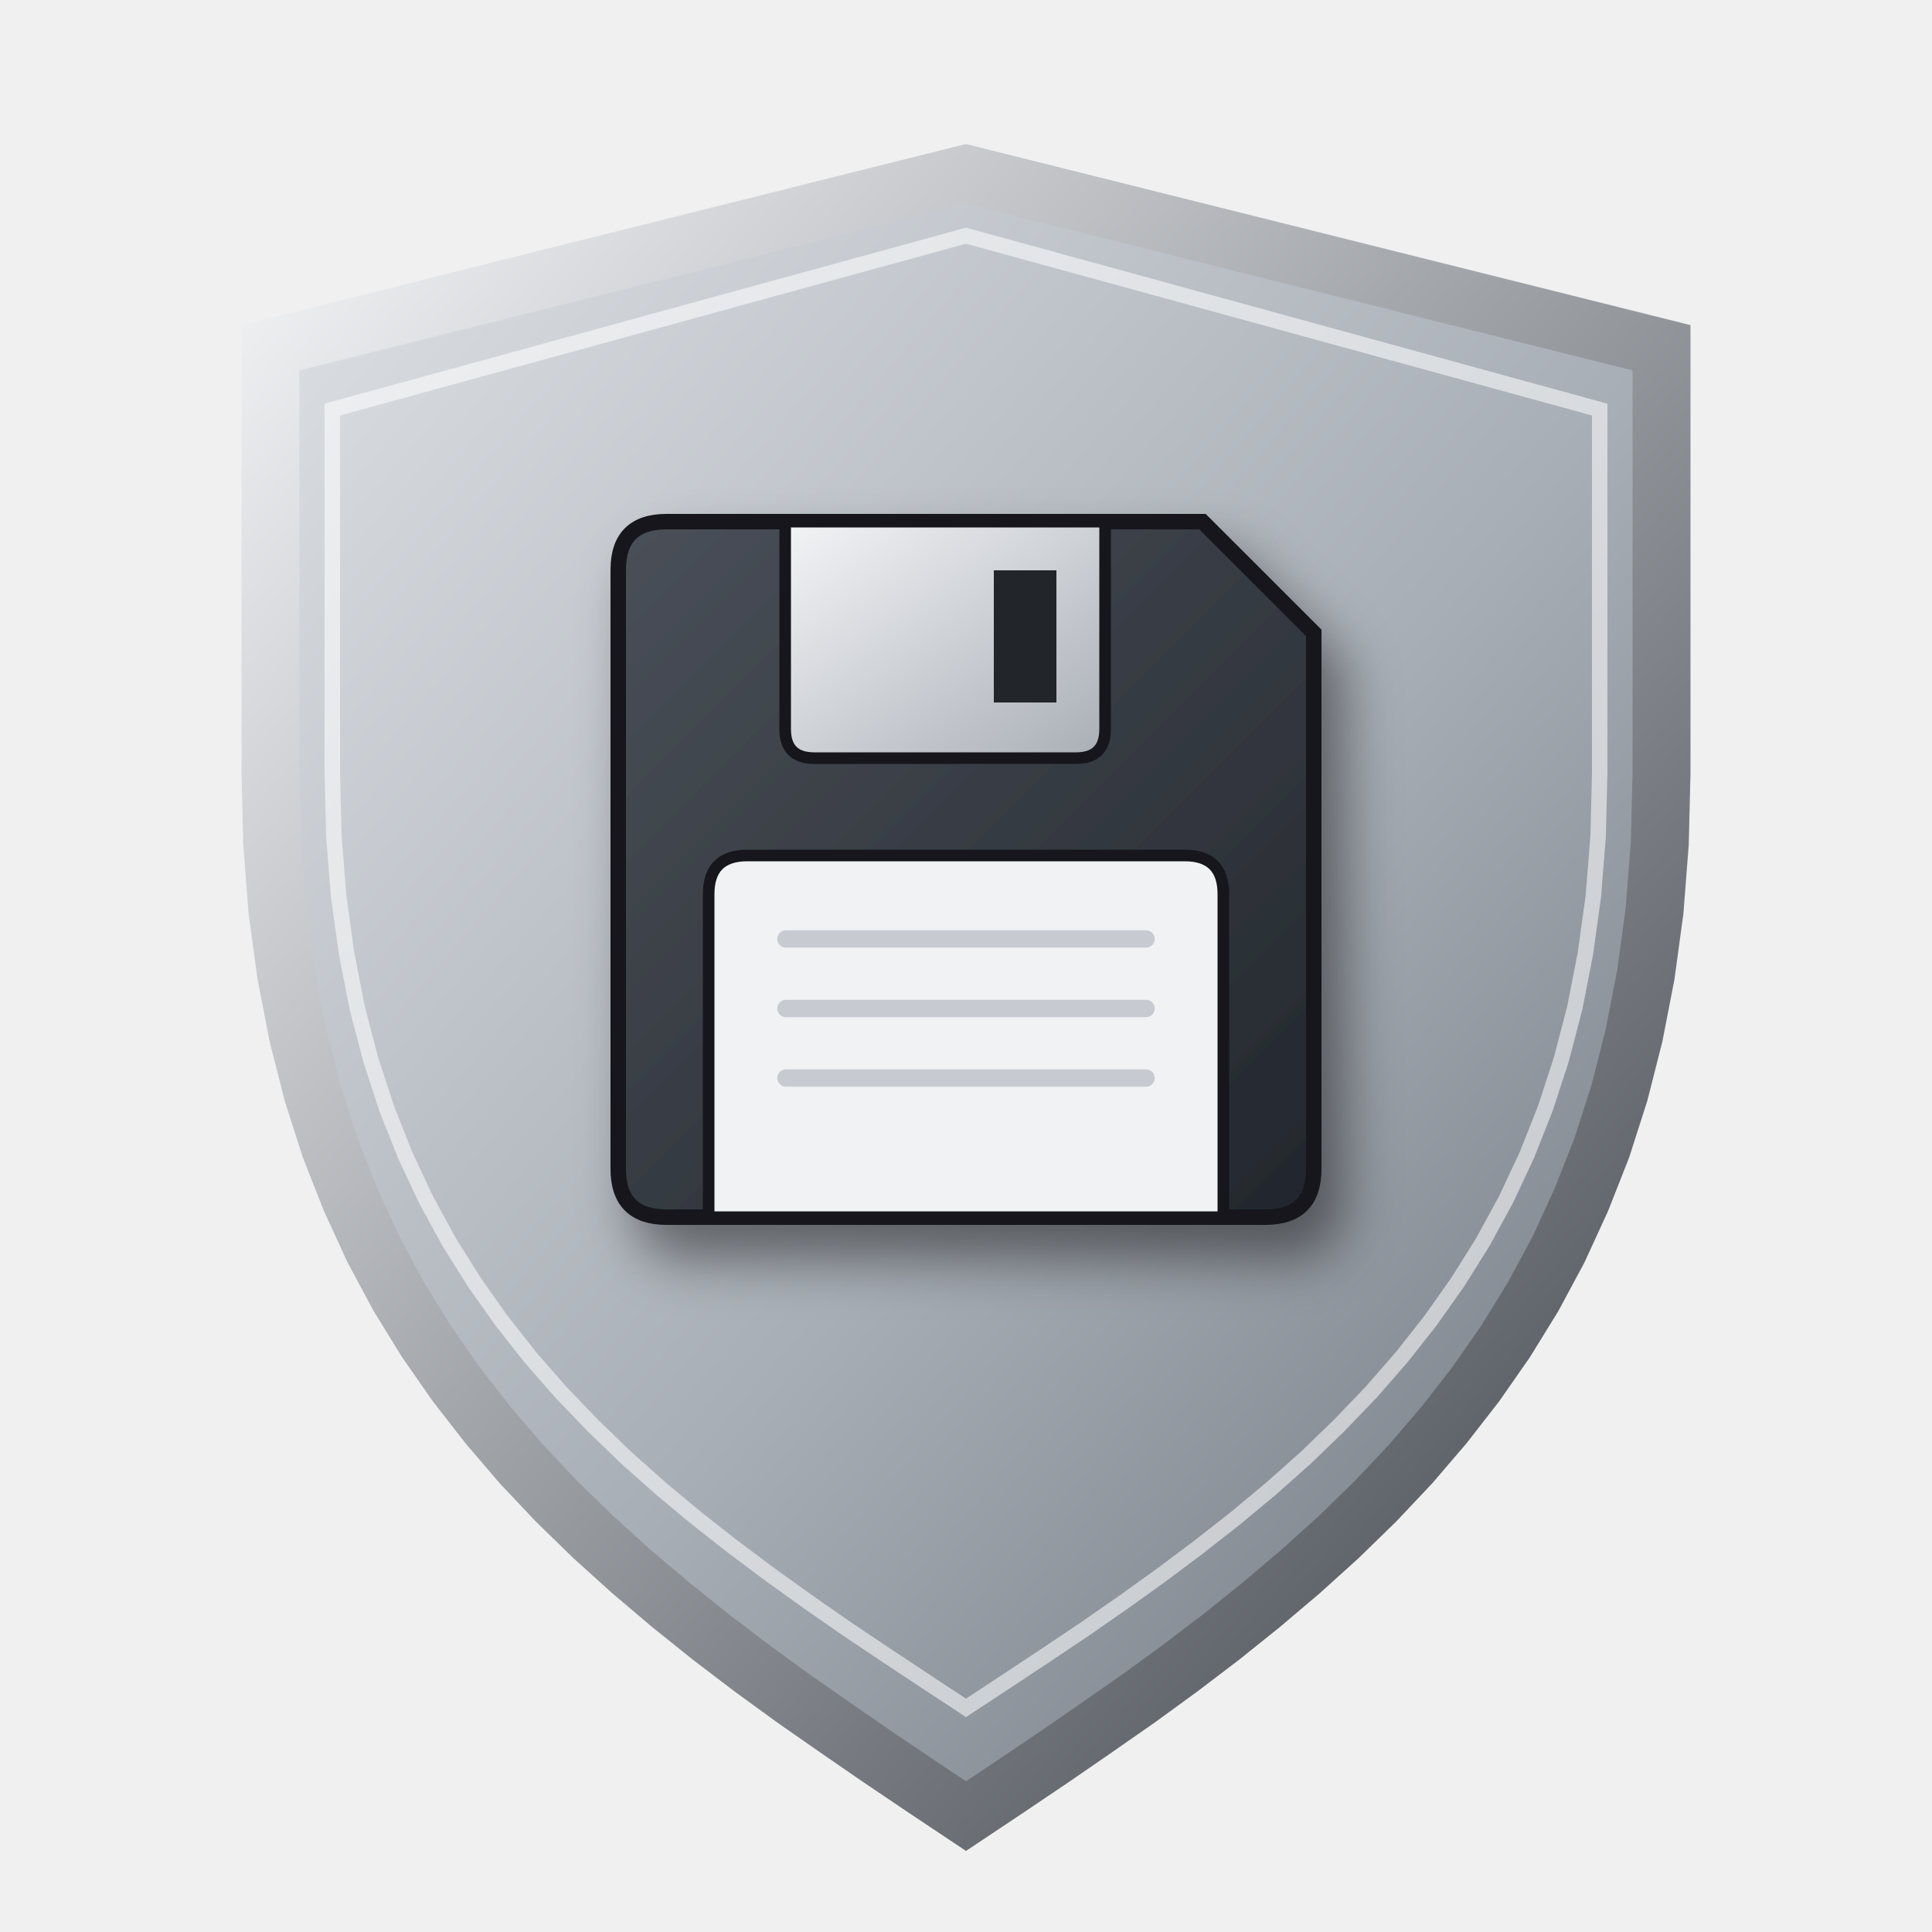
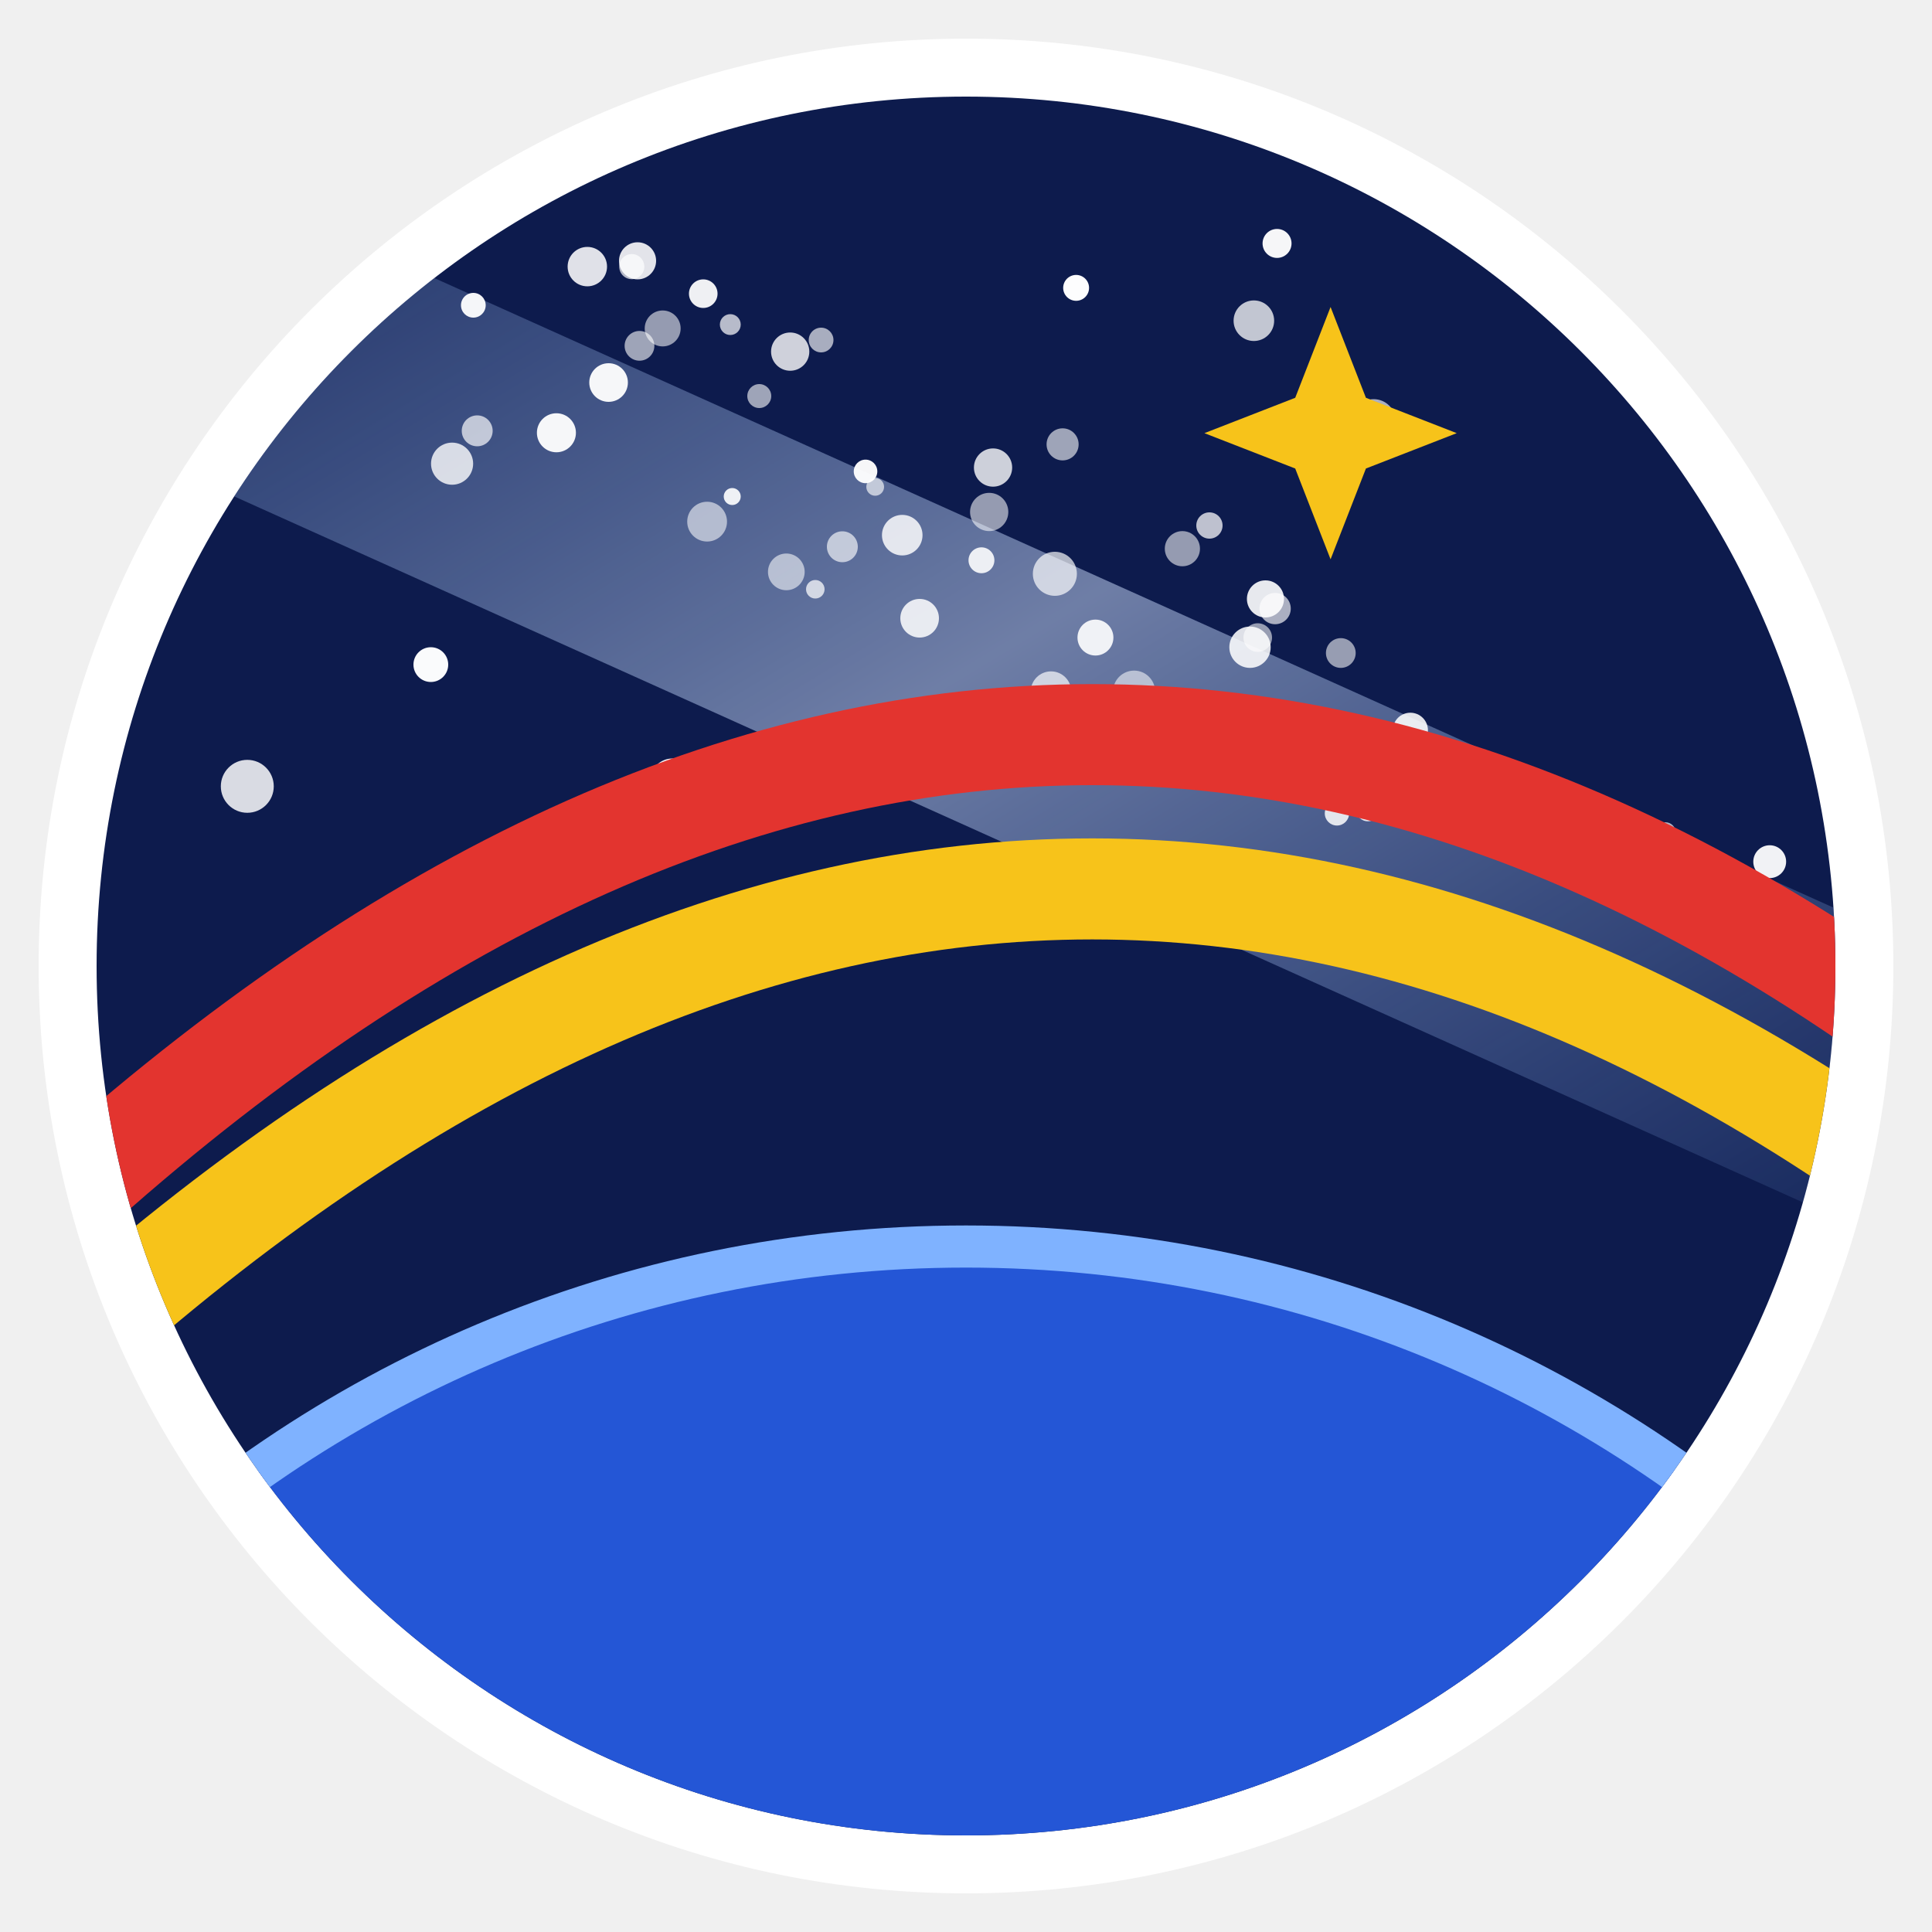
<svg xmlns="http://www.w3.org/2000/svg" viewBox="0 0 100 100">
+   <circle cx="50" cy="50" r="48" fill="#ffffff" />
  <defs>
-     <linearGradient id="ibsg-face" x1="0" y1="0" x2="1" y2="1">
-       <stop offset="0" stop-color="#dfe2e6" />
-       <stop offset="0.55" stop-color="#a8aeb6" />
-       <stop offset="1" stop-color="#6c727b" />
+     <linearGradient id="ibsg-mw" x1="0" y1="0" x2="1" y2="1">
+       <stop offset="0" stop-color="#7fb2ff" stop-opacity="0" />
+       <stop offset=".5" stop-color="#cfe0ff" stop-opacity="0.5" />
+       <stop offset="1" stop-color="#7fb2ff" stop-opacity="0" />
    </linearGradient>
-     <linearGradient id="ibsg-rim" x1="0" y1="0" x2="1" y2="1">
-       <stop offset="0" stop-color="#f4f5f7" />
-       <stop offset="1" stop-color="#3f444c" />
-     </linearGradient>
-     <linearGradient id="ibsg-disk" x1="0" y1="0" x2="1" y2="1">
-       <stop offset="0" stop-color="#4a5059" />
-       <stop offset="1" stop-color="#22262c" />
-     </linearGradient>
-     <linearGradient id="ibsg-shutter" x1="0" y1="0" x2="1" y2="1">
-       <stop offset="0" stop-color="#f3f4f6" />
-       <stop offset="1" stop-color="#a9aeb6" />
-     </linearGradient>
-     <filter id="ibsg-shadow" x="-20%" y="-20%" width="140%" height="140%">
-       <feGaussianBlur in="SourceAlpha" stdDeviation="1.4" />
-       <feOffset dx="1.2" dy="1.8" />
-       <feComponentTransfer>
-         <feFuncA type="linear" slope="0.45" />
-       </feComponentTransfer>
-       <feMerge>
-         <feMergeNode />
-         <feMergeNode in="SourceGraphic" />
-       </feMerge>
-     </filter>
+     <clipPath id="ibsg-win">
+       <circle cx="50" cy="50" r="45" />
+     </clipPath>
  </defs>
-   <path d="M14.00 18.00L50.00 9.00L86.00 18.00L86.00 20.20L86.00 22.40L86.00 24.60L86.00 26.80L86.00 29.00L86.00 31.20L86.00 33.40L86.00 35.60L86.00 37.80L86.00 40.00L85.91 43.66L85.64 47.14L85.19 50.44L84.58 53.58L83.82 56.57L82.91 59.41L81.85 62.10L80.67 64.67L79.36 67.11L77.93 69.43L76.39 71.64L74.75 73.75L73.02 75.77L71.20 77.70L69.30 79.55L67.33 81.33L65.30 83.05L63.22 84.72L61.09 86.34L58.92 87.92L56.71 89.46L54.49 90.99L52.25 92.50L50.00 94.00L47.75 92.50L45.51 90.99L43.29 89.46L41.08 87.92L38.91 86.34L36.78 84.72L34.70 83.05L32.67 81.33L30.70 79.55L28.80 77.70L26.98 75.77L25.25 73.75L23.61 71.64L22.07 69.43L20.64 67.11L19.33 64.67L18.15 62.10L17.09 59.41L16.18 56.57L15.42 53.58L14.81 50.44L14.36 47.14L14.09 43.66L14.00 40.00L14.00 37.80L14.00 35.60L14.00 33.40L14.00 31.20L14.00 29.00L14.00 26.80L14.00 24.60L14.00 22.40L14.00 20.20Z" fill="url(#ibsg-face)" stroke="url(#ibsg-rim)" stroke-width="3" />
-   <path d="M17.20 21.20L50.00 12.20L82.80 21.20L82.80 23.08L82.80 24.96L82.80 26.84L82.80 28.72L82.80 30.60L82.80 32.48L82.80 34.36L82.80 36.24L82.80 38.12L82.80 40.00L82.72 43.28L82.47 46.40L82.06 49.36L81.51 52.17L80.81 54.85L79.98 57.39L79.02 59.81L77.94 62.11L76.75 64.29L75.44 66.38L74.04 68.36L72.55 70.25L70.97 72.06L69.31 73.79L67.59 75.45L65.79 77.05L63.94 78.59L62.04 80.08L60.10 81.53L58.12 82.95L56.12 84.34L54.09 85.70L52.05 87.05L50.00 88.40L47.95 87.05L45.91 85.70L43.88 84.34L41.88 82.95L39.90 81.53L37.96 80.08L36.06 78.59L34.21 77.05L32.41 75.45L30.69 73.79L29.03 72.06L27.45 70.25L25.96 68.36L24.56 66.38L23.25 64.29L22.06 62.11L20.98 59.81L20.02 57.39L19.19 54.85L18.49 52.17L17.94 49.36L17.53 46.40L17.28 43.28L17.20 40.00L17.20 38.12L17.20 36.24L17.20 34.36L17.20 32.48L17.20 30.60L17.20 28.72L17.20 26.84L17.20 24.96L17.20 23.08Z" fill="none" stroke="#ffffff" stroke-opacity="0.55" stroke-width="0.8" />
-   <g filter="url(#ibsg-shadow)">
-     <path d="M32 29.5Q32 27 34.5 27L62.24 27L68 32.76L68 60.5Q68 63 65.5 63L34.5 63Q32 63 32 60.5Z" fill="url(#ibsg-disk)" stroke="#15181c" stroke-width="0.8" />
-     <path d="M40.64 27H57.20V37.74Q57.20 39.24 55.70 39.24H42.14Q40.64 39.24 40.64 37.74Z" fill="url(#ibsg-shutter)" stroke="#15181c" stroke-width="0.6" />
-     <path d="M51.44 29.52h3.24v6.84h-3.24Z" fill="#22262c" />
-     <path d="M36.68 63V46.28Q36.68 44.28 38.68 44.28H61.32Q63.32 44.28 63.32 46.28V63Z" fill="#f1f2f4" stroke="#15181c" stroke-width="0.6" />
-     <path d="M40.68 48.60H59.32M40.68 52.20H59.32M40.68 55.80H59.32" stroke="#c7cbd1" stroke-width="0.9" stroke-linecap="round" />
+   <circle cx="50" cy="50" r="45" fill="#0d1b4d" />
+   <g clip-path="url(#ibsg-win)">
+     <path d="M-8.06 0.65L108.06 52.90L108.06 68.87L-8.06 16.61Z" fill="url(#ibsg-mw)" />
+     <circle cx="54.4" cy="35.8" r="1.05" fill="#ffffff" opacity="0.68" />
+     <circle cx="66.0" cy="31.5" r="0.81" fill="#ffffff" opacity="0.65" />
+     <circle cx="37.8" cy="16.8" r="0.54" fill="#ffffff" opacity="0.70" />
+     <circle cx="64.7" cy="33.5" r="1.07" fill="#ffffff" opacity="0.86" />
+     <circle cx="45.3" cy="25.2" r="0.46" fill="#ffffff" opacity="0.64" />
+     <circle cx="56.7" cy="33.0" r="0.93" fill="#ffffff" opacity="0.90" />
+     <circle cx="64.6" cy="39.8" r="0.54" fill="#ffffff" opacity="0.70" />
+     <circle cx="44.8" cy="24.4" r="0.61" fill="#ffffff" opacity="0.96" />
+     <circle cx="32.7" cy="13.8" r="0.65" fill="#ffffff" opacity="0.69" />
+     <circle cx="62.6" cy="27.2" r="0.68" fill="#ffffff" opacity="0.73" />
+     <circle cx="24.5" cy="15.8" r="0.64" fill="#ffffff" opacity="0.95" />
+     <circle cx="73.0" cy="37.8" r="0.91" fill="#ffffff" opacity="0.88" />
+     <circle cx="30.4" cy="13.8" r="1.02" fill="#ffffff" opacity="0.87" />
+     <circle cx="47.6" cy="32.0" r="1.00" fill="#ffffff" opacity="0.85" />
+     <circle cx="86.2" cy="43.1" r="0.54" fill="#ffffff" opacity="0.67" />
+     <circle cx="31.5" cy="19.8" r="1.00" fill="#ffffff" opacity="0.95" />
+     <circle cx="33.1" cy="17.9" r="0.77" fill="#ffffff" opacity="0.60" />
+     <circle cx="33.0" cy="13.5" r="0.96" fill="#ffffff" opacity="0.88" />
+     <circle cx="39.3" cy="20.5" r="0.62" fill="#ffffff" opacity="0.60" />
+     <circle cx="24.7" cy="22.3" r="0.80" fill="#ffffff" opacity="0.68" />
+     <circle cx="36.6" cy="27.0" r="1.03" fill="#ffffff" opacity="0.57" />
+     <circle cx="51.4" cy="24.2" r="0.99" fill="#ffffff" opacity="0.79" />
+     <circle cx="37.9" cy="25.7" r="0.44" fill="#ffffff" opacity="0.91" />
+     <circle cx="54.6" cy="29.7" r="1.14" fill="#ffffff" opacity="0.68" />
+     <circle cx="50.8" cy="29.0" r="0.67" fill="#ffffff" opacity="0.88" />
+     <circle cx="46.7" cy="27.7" r="1.05" fill="#ffffff" opacity="0.83" />
+     <circle cx="34.3" cy="17.0" r="0.93" fill="#ffffff" opacity="0.56" />
+     <circle cx="36.4" cy="15.2" r="0.74" fill="#ffffff" opacity="0.93" />
+     <circle cx="65.1" cy="33.0" r="0.74" fill="#ffffff" opacity="0.57" />
+     <circle cx="69.2" cy="42.1" r="0.63" fill="#ffffff" opacity="0.84" />
+     <circle cx="28.8" cy="22.4" r="1.01" fill="#ffffff" opacity="0.95" />
+     <circle cx="91.6" cy="44.6" r="0.85" fill="#ffffff" opacity="0.94" />
+     <circle cx="42.2" cy="30.5" r="0.48" fill="#ffffff" opacity="0.73" />
+     <circle cx="40.7" cy="29.6" r="0.95" fill="#ffffff" opacity="0.57" />
+     <circle cx="61.2" cy="28.4" r="0.91" fill="#ffffff" opacity="0.56" />
+     <circle cx="65.3" cy="37.3" r="0.51" fill="#ffffff" opacity="0.90" />
+     <circle cx="70.8" cy="41.9" r="0.61" fill="#ffffff" opacity="0.85" />
+     <circle cx="43.6" cy="28.3" r="0.80" fill="#ffffff" opacity="0.64" />
+     <circle cx="64.2" cy="40.0" r="0.73" fill="#ffffff" opacity="0.65" />
+     <circle cx="80.3" cy="44.1" r="0.79" fill="#ffffff" opacity="0.83" />
+     <circle cx="65.5" cy="31.0" r="0.96" fill="#ffffff" opacity="0.90" />
+     <circle cx="89.8" cy="46.6" r="0.74" fill="#ffffff" opacity="0.57" />
+     <circle cx="40.9" cy="18.2" r="0.99" fill="#ffffff" opacity="0.80" />
+     <circle cx="69.4" cy="33.8" r="0.77" fill="#ffffff" opacity="0.57" />
+     <circle cx="83.2" cy="42.1" r="0.44" fill="#ffffff" opacity="0.57" />
+     <circle cx="58.7" cy="35.8" r="1.09" fill="#ffffff" opacity="0.55" />
+     <circle cx="55.0" cy="23.0" r="0.83" fill="#ffffff" opacity="0.60" />
+     <circle cx="51.2" cy="26.5" r="0.99" fill="#ffffff" opacity="0.56" />
+     <circle cx="42.5" cy="17.6" r="0.64" fill="#ffffff" opacity="0.64" />
+     <circle cx="64.9" cy="16.6" r="1.05" fill="#ffffff" opacity="0.75" />
+     <circle cx="22.3" cy="34.4" r="0.90" fill="#ffffff" opacity="0.98" />
+     <circle cx="23.4" cy="24.0" r="1.09" fill="#ffffff" opacity="0.80" />
+     <circle cx="71.1" cy="21.8" r="1.14" fill="#ffffff" opacity="0.65" />
+     <circle cx="34.8" cy="40.4" r="1.14" fill="#ffffff" opacity="0.93" />
+     <circle cx="66.1" cy="12.6" r="0.75" fill="#ffffff" opacity="0.96" />
+     <circle cx="12.8" cy="40.7" r="1.37" fill="#ffffff" opacity="0.84" />
+     <circle cx="55.7" cy="14.9" r="0.67" fill="#ffffff" opacity="0.99" />
+     <path d="M68.87 15.89L70.70 20.59L75.40 22.42L70.70 24.25L68.87 28.95L67.04 24.25L62.34 22.42L67.04 20.59Z" fill="#f7c31a" />
+     <circle cx="50" cy="128.39" r="63.87" fill="#2456d6" />
+     <circle cx="50" cy="128.39" r="63.87" fill="none" stroke="#7fb2ff" stroke-width="2.18" />
+     <path d="M-2.26 67.42Q50 15.16 102.26 55.81" fill="none" stroke="#e3342f" stroke-width="5.23" stroke-linecap="round" />
+     <path d="M-2.26 75.40Q50 23.15 102.26 63.79" fill="none" stroke="#f7c31a" stroke-width="5.23" stroke-linecap="round" />
  </g>
</svg>
